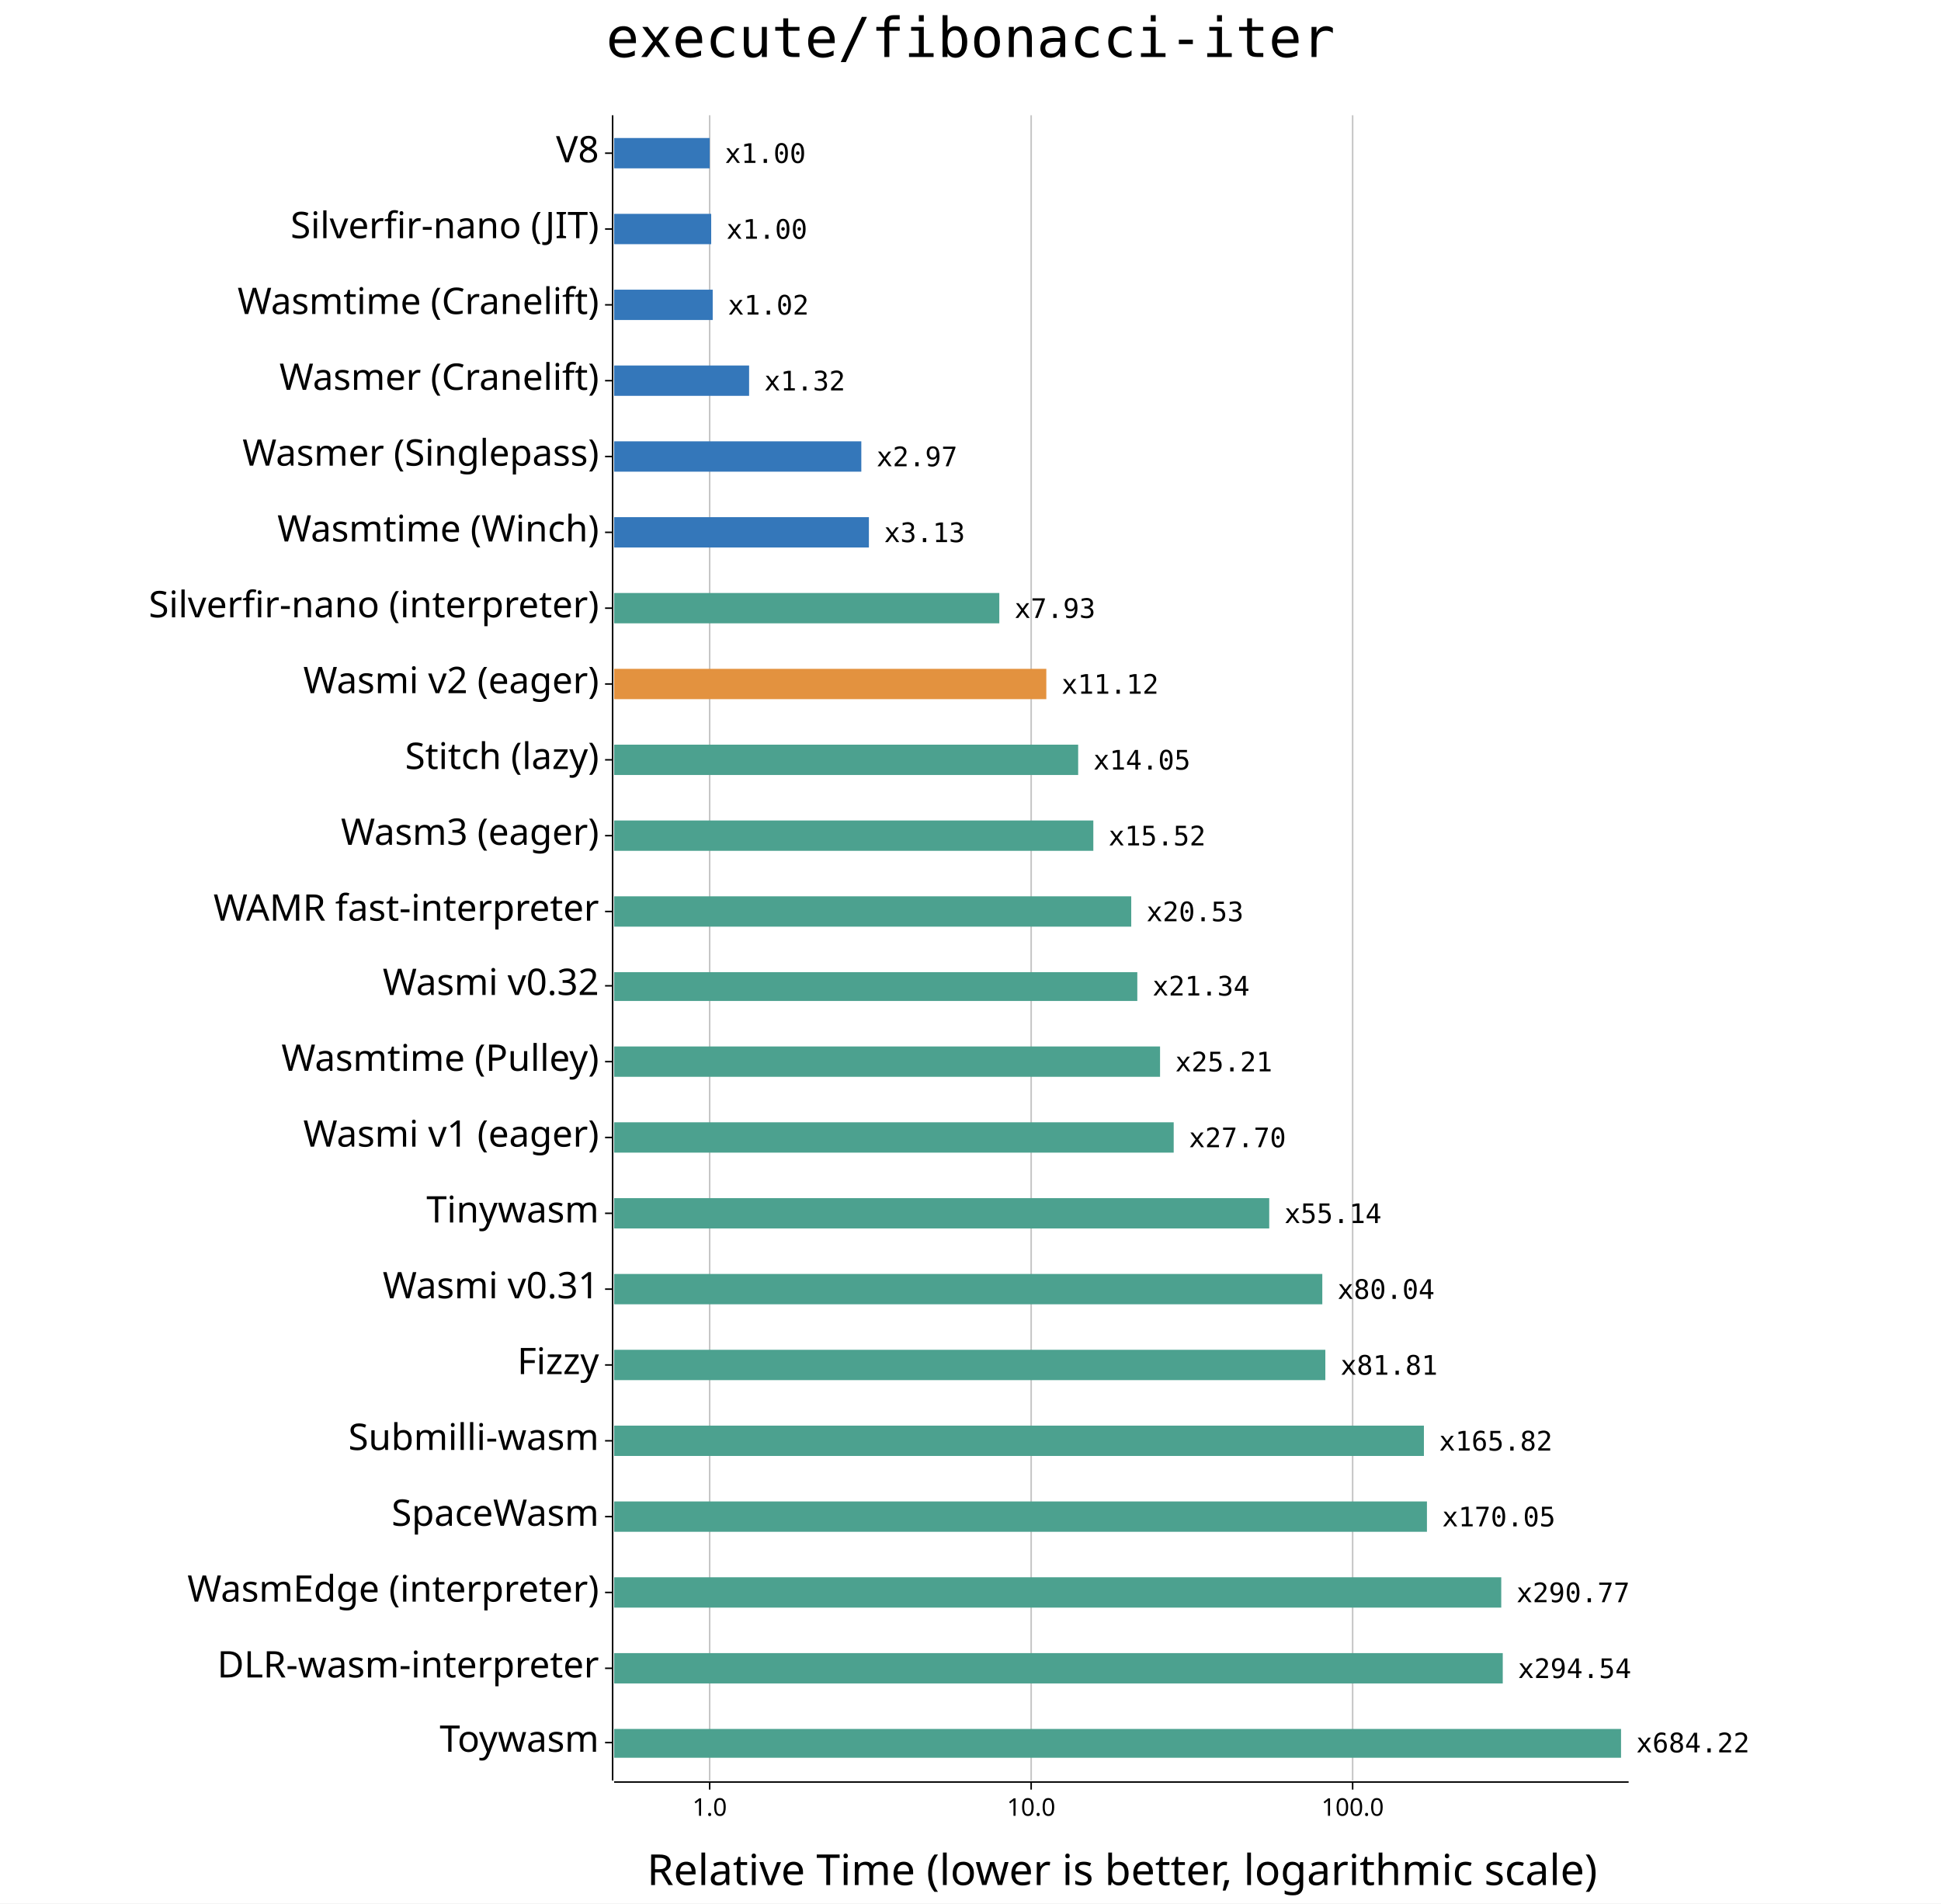
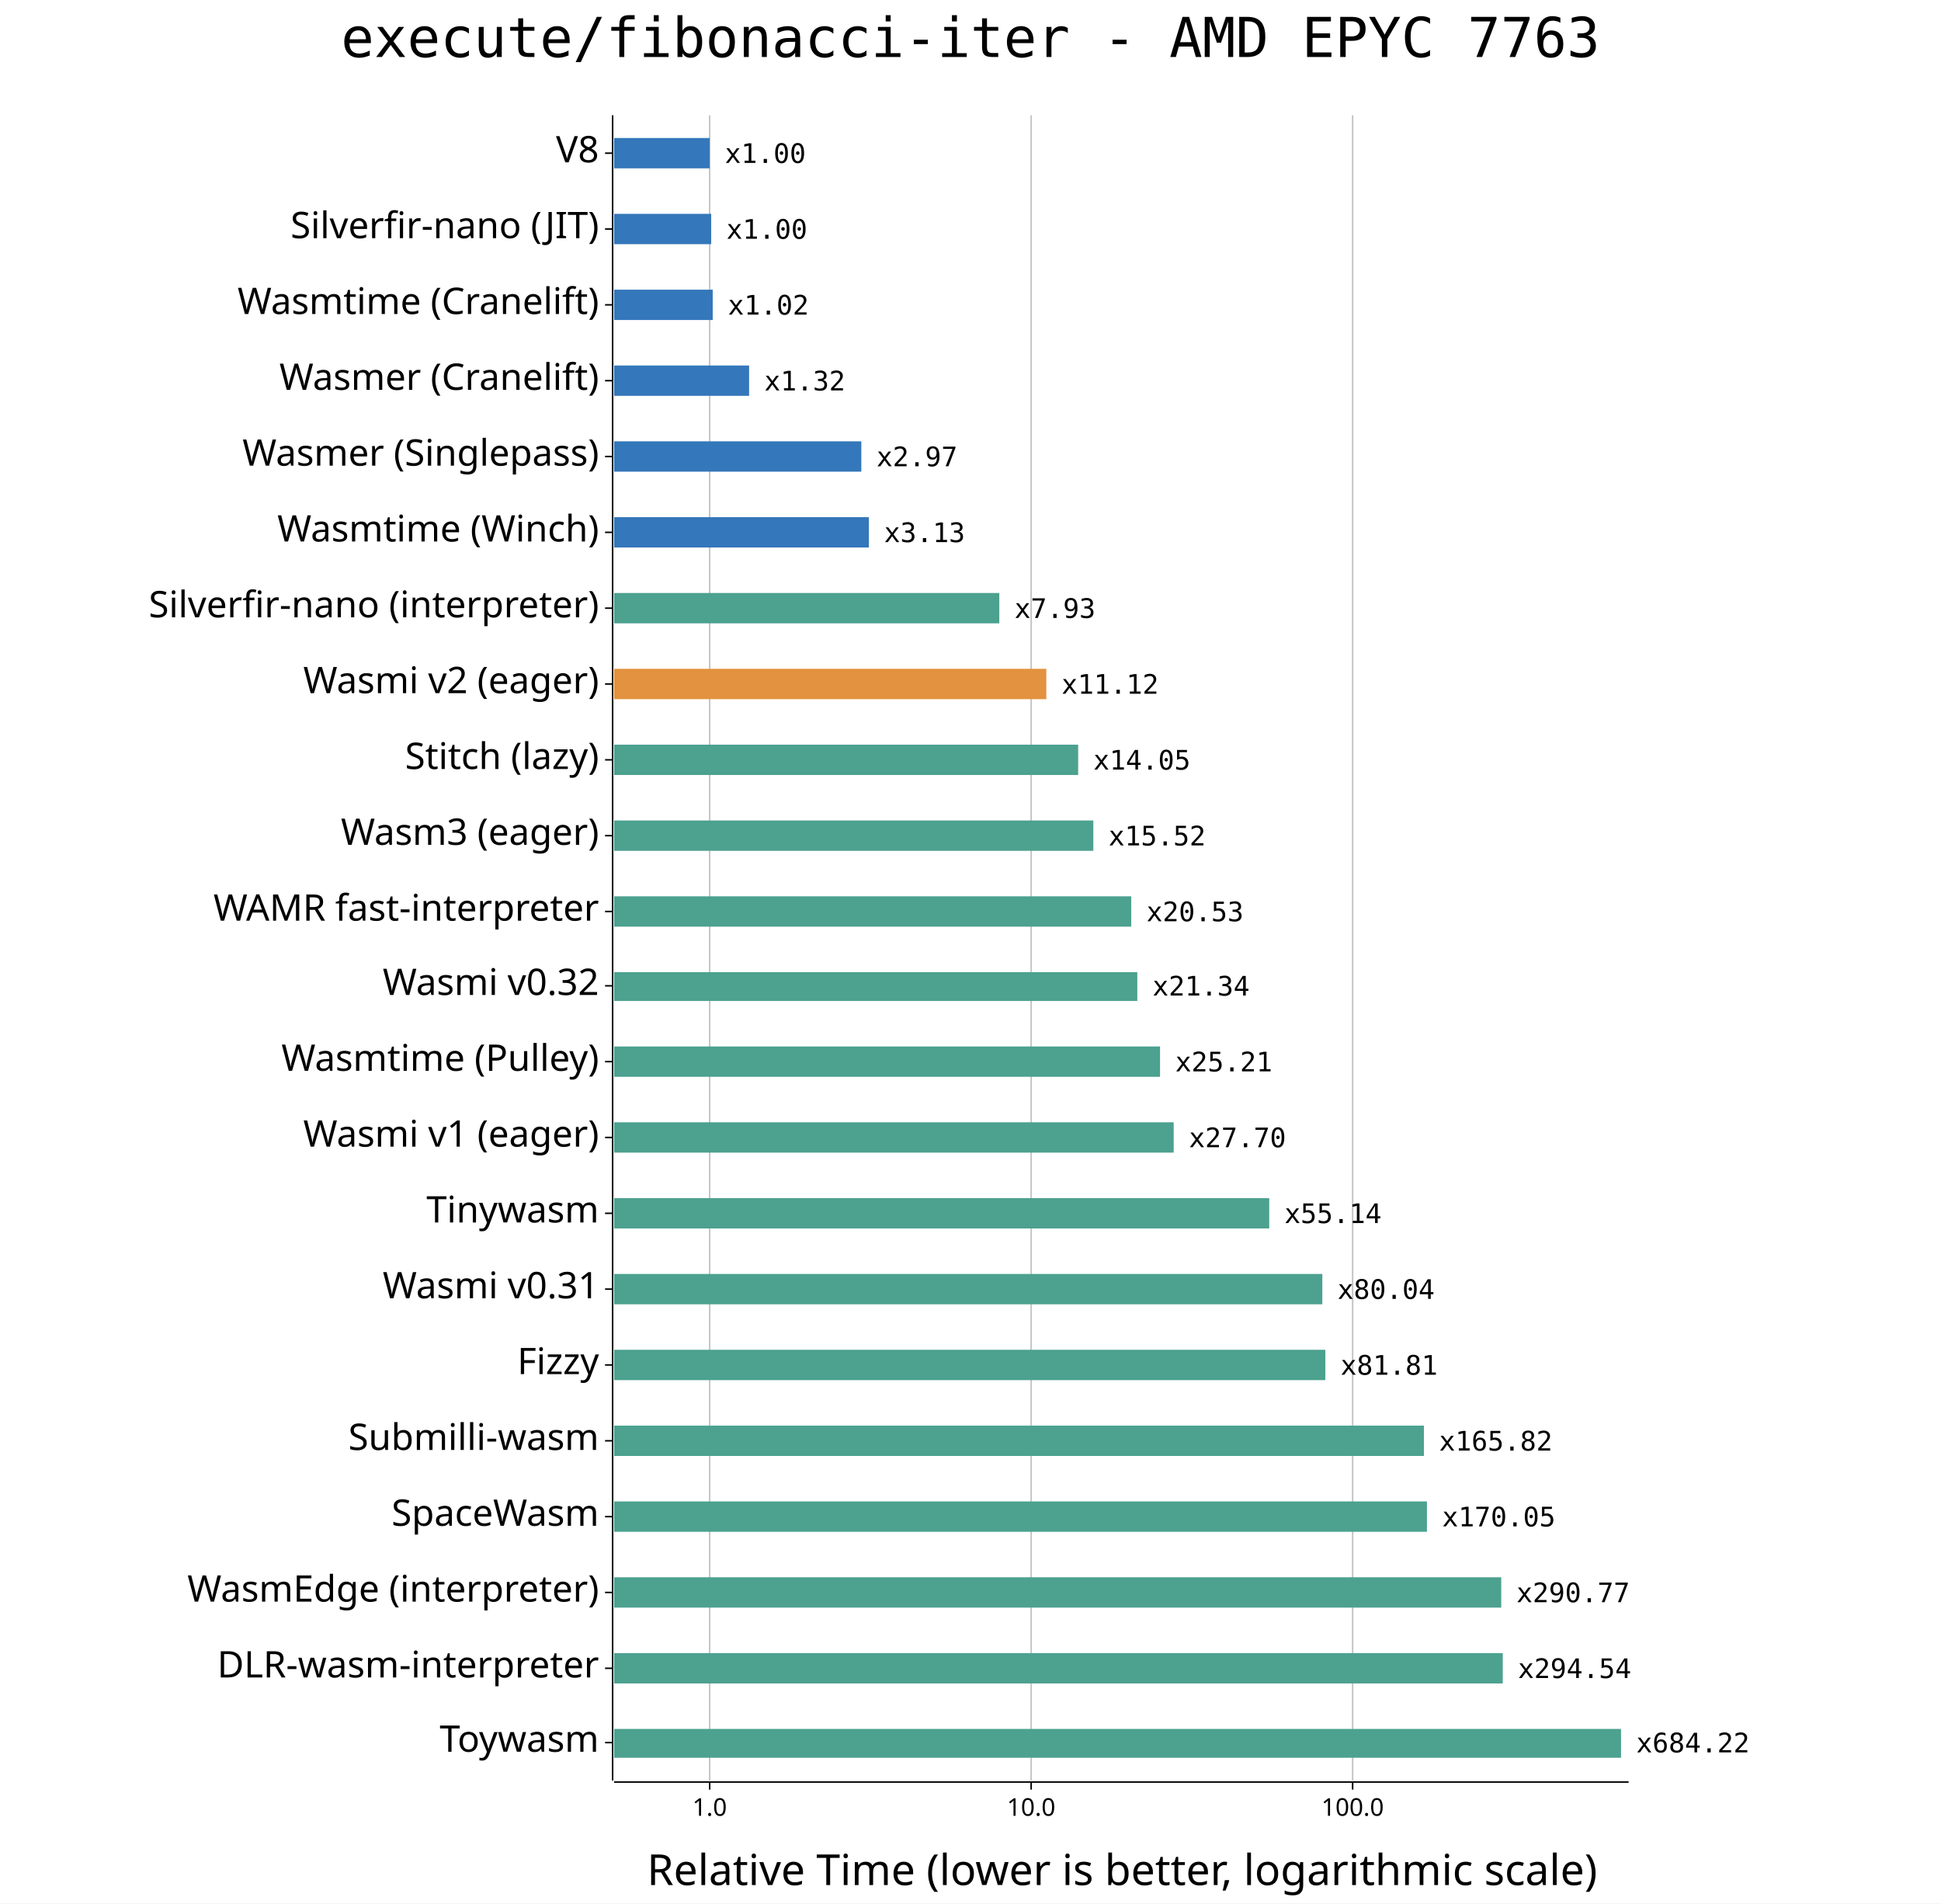
<svg xmlns="http://www.w3.org/2000/svg" width="1280" height="1255" viewBox="0 0 1280 1255">
  <rect x="0" y="0" width="1280" height="1255" opacity="1" fill="#FFFFFF" stroke="none" />
  <text x="640" y="10" dy="0.76em" text-anchor="middle" font-family="monospace" font-size="36.29" opacity="1" fill="#000000">
- execute/fibonacci-iter
+ execute/fibonacci-iter - AMD EPYC 7763
</text>
  <line opacity="0.1" stroke="#000000" stroke-width="1" x1="468" y1="1174" x2="468" y2="76" />
  <line opacity="0.1" stroke="#000000" stroke-width="1" x1="680" y1="1174" x2="680" y2="76" />
  <line opacity="0.1" stroke="#000000" stroke-width="1" x1="892" y1="1174" x2="892" y2="76" />
  <text x="5" y="625" dy="0.76em" text-anchor="middle" font-family="sans-serif" font-size="28.226" opacity="1" fill="#000000" transform="rotate(270, 5, 625)">

</text>
  <text x="740" y="1250" dy="-0.5ex" text-anchor="middle" font-family="sans-serif" font-size="28.226" opacity="1" fill="#000000">
Relative Time (lower is better, logarithmic scale)
</text>
  <line opacity="0.15" stroke="#000000" stroke-width="1" x1="468" y1="1174" x2="468" y2="76" />
  <line opacity="0.15" stroke="#000000" stroke-width="1" x1="680" y1="1174" x2="680" y2="76" />
  <line opacity="0.15" stroke="#000000" stroke-width="1" x1="892" y1="1174" x2="892" y2="76" />
  <polyline fill="none" opacity="1" stroke="#000000" stroke-width="1" points="404,76 404,1174 " />
  <text x="395" y="1149" dy="0.5ex" text-anchor="end" font-family="sans-serif" font-size="24.194" opacity="1" fill="#000000">
Toywasm
</text>
  <polyline fill="none" opacity="1" stroke="#000000" stroke-width="1" points="399,1149 404,1149 " />
  <text x="395" y="1100" dy="0.5ex" text-anchor="end" font-family="sans-serif" font-size="24.194" opacity="1" fill="#000000">
DLR-wasm-interpreter
</text>
  <polyline fill="none" opacity="1" stroke="#000000" stroke-width="1" points="399,1100 404,1100 " />
  <text x="395" y="1050" dy="0.5ex" text-anchor="end" font-family="sans-serif" font-size="24.194" opacity="1" fill="#000000">
WasmEdge (interpreter)
</text>
  <polyline fill="none" opacity="1" stroke="#000000" stroke-width="1" points="399,1050 404,1050 " />
  <text x="395" y="1000" dy="0.5ex" text-anchor="end" font-family="sans-serif" font-size="24.194" opacity="1" fill="#000000">
SpaceWasm
</text>
  <polyline fill="none" opacity="1" stroke="#000000" stroke-width="1" points="399,1000 404,1000 " />
  <text x="395" y="950" dy="0.5ex" text-anchor="end" font-family="sans-serif" font-size="24.194" opacity="1" fill="#000000">
Submilli-wasm
</text>
  <polyline fill="none" opacity="1" stroke="#000000" stroke-width="1" points="399,950 404,950 " />
  <text x="395" y="900" dy="0.5ex" text-anchor="end" font-family="sans-serif" font-size="24.194" opacity="1" fill="#000000">
Fizzy
</text>
  <polyline fill="none" opacity="1" stroke="#000000" stroke-width="1" points="399,900 404,900 " />
  <text x="395" y="850" dy="0.5ex" text-anchor="end" font-family="sans-serif" font-size="24.194" opacity="1" fill="#000000">
Wasmi v0.31
</text>
  <polyline fill="none" opacity="1" stroke="#000000" stroke-width="1" points="399,850 404,850 " />
  <text x="395" y="800" dy="0.5ex" text-anchor="end" font-family="sans-serif" font-size="24.194" opacity="1" fill="#000000">
Tinywasm
</text>
  <polyline fill="none" opacity="1" stroke="#000000" stroke-width="1" points="399,800 404,800 " />
  <text x="395" y="750" dy="0.5ex" text-anchor="end" font-family="sans-serif" font-size="24.194" opacity="1" fill="#000000">
Wasmi v1 (eager)
</text>
  <polyline fill="none" opacity="1" stroke="#000000" stroke-width="1" points="399,750 404,750 " />
  <text x="395" y="700" dy="0.5ex" text-anchor="end" font-family="sans-serif" font-size="24.194" opacity="1" fill="#000000">
Wasmtime (Pulley)
</text>
  <polyline fill="none" opacity="1" stroke="#000000" stroke-width="1" points="399,700 404,700 " />
  <text x="395" y="650" dy="0.5ex" text-anchor="end" font-family="sans-serif" font-size="24.194" opacity="1" fill="#000000">
Wasmi v0.32
</text>
  <polyline fill="none" opacity="1" stroke="#000000" stroke-width="1" points="399,650 404,650 " />
  <text x="395" y="601" dy="0.5ex" text-anchor="end" font-family="sans-serif" font-size="24.194" opacity="1" fill="#000000">
WAMR fast-interpreter
</text>
  <polyline fill="none" opacity="1" stroke="#000000" stroke-width="1" points="399,601 404,601 " />
  <text x="395" y="551" dy="0.5ex" text-anchor="end" font-family="sans-serif" font-size="24.194" opacity="1" fill="#000000">
Wasm3 (eager)
</text>
  <polyline fill="none" opacity="1" stroke="#000000" stroke-width="1" points="399,551 404,551 " />
  <text x="395" y="501" dy="0.5ex" text-anchor="end" font-family="sans-serif" font-size="24.194" opacity="1" fill="#000000">
Stitch (lazy)
</text>
  <polyline fill="none" opacity="1" stroke="#000000" stroke-width="1" points="399,501 404,501 " />
  <text x="395" y="451" dy="0.5ex" text-anchor="end" font-family="sans-serif" font-size="24.194" opacity="1" fill="#000000">
Wasmi v2 (eager)
</text>
  <polyline fill="none" opacity="1" stroke="#000000" stroke-width="1" points="399,451 404,451 " />
  <text x="395" y="401" dy="0.5ex" text-anchor="end" font-family="sans-serif" font-size="24.194" opacity="1" fill="#000000">
Silverfir-nano (interpreter)
</text>
  <polyline fill="none" opacity="1" stroke="#000000" stroke-width="1" points="399,401 404,401 " />
  <text x="395" y="351" dy="0.5ex" text-anchor="end" font-family="sans-serif" font-size="24.194" opacity="1" fill="#000000">
Wasmtime (Winch)
</text>
  <polyline fill="none" opacity="1" stroke="#000000" stroke-width="1" points="399,351 404,351 " />
  <text x="395" y="301" dy="0.5ex" text-anchor="end" font-family="sans-serif" font-size="24.194" opacity="1" fill="#000000">
Wasmer (Singlepass)
</text>
  <polyline fill="none" opacity="1" stroke="#000000" stroke-width="1" points="399,301 404,301 " />
  <text x="395" y="251" dy="0.5ex" text-anchor="end" font-family="sans-serif" font-size="24.194" opacity="1" fill="#000000">
Wasmer (Cranelift)
</text>
  <polyline fill="none" opacity="1" stroke="#000000" stroke-width="1" points="399,251 404,251 " />
  <text x="395" y="201" dy="0.5ex" text-anchor="end" font-family="sans-serif" font-size="24.194" opacity="1" fill="#000000">
Wasmtime (Cranelift)
</text>
  <polyline fill="none" opacity="1" stroke="#000000" stroke-width="1" points="399,201 404,201 " />
  <text x="395" y="151" dy="0.5ex" text-anchor="end" font-family="sans-serif" font-size="24.194" opacity="1" fill="#000000">
Silverfir-nano (JIT)
</text>
  <polyline fill="none" opacity="1" stroke="#000000" stroke-width="1" points="399,151 404,151 " />
  <text x="395" y="101" dy="0.5ex" text-anchor="end" font-family="sans-serif" font-size="24.194" opacity="1" fill="#000000">
V8
</text>
  <polyline fill="none" opacity="1" stroke="#000000" stroke-width="1" points="399,101 404,101 " />
  <polyline fill="none" opacity="1" stroke="#000000" stroke-width="1" points="405,1175 1074,1175 " />
  <text x="468" y="1185" dy="0.76em" text-anchor="middle" font-family="sans-serif" font-size="16.129" opacity="1" fill="#000000">
1.0
</text>
  <polyline fill="none" opacity="1" stroke="#000000" stroke-width="1" points="468,1175 468,1180 " />
  <text x="680" y="1185" dy="0.76em" text-anchor="middle" font-family="sans-serif" font-size="16.129" opacity="1" fill="#000000">
10.0
</text>
  <polyline fill="none" opacity="1" stroke="#000000" stroke-width="1" points="680,1175 680,1180 " />
  <text x="892" y="1185" dy="0.76em" text-anchor="middle" font-family="sans-serif" font-size="16.129" opacity="1" fill="#000000">
100.0
</text>
  <polyline fill="none" opacity="1" stroke="#000000" stroke-width="1" points="892,1175 892,1180 " />
+   <rect x="405" y="1040" width="585" height="20" opacity="1" fill="#4CA18F" stroke="none" />
+   <rect x="405" y="91" width="63" height="20" opacity="1" fill="#3477BA" stroke="none" />
+   <rect x="405" y="591" width="341" height="20" opacity="1" fill="#4CA18F" stroke="none" />
+   <rect x="405" y="141" width="64" height="20" opacity="1" fill="#3477BA" stroke="none" />
+   <rect x="405" y="491" width="306" height="20" opacity="1" fill="#4CA18F" stroke="none" />
+   <rect x="405" y="1090" width="586" height="20" opacity="1" fill="#4CA18F" stroke="none" />
+   <rect x="405" y="790" width="432" height="20" opacity="1" fill="#4CA18F" stroke="none" />
+   <rect x="405" y="740" width="369" height="20" opacity="1" fill="#4CA18F" stroke="none" />
+   <rect x="405" y="441" width="285" height="20" opacity="1" fill="#E3923F" stroke="none" />
+   <rect x="405" y="341" width="168" height="20" opacity="1" fill="#3477BA" stroke="none" />
+   <rect x="405" y="391" width="254" height="20" opacity="1" fill="#4CA18F" stroke="none" />
+   <rect x="405" y="641" width="345" height="19" opacity="1" fill="#4CA18F" stroke="none" />
+   <rect x="405" y="191" width="65" height="20" opacity="1" fill="#3477BA" stroke="none" />
+   <rect x="405" y="1140" width="664" height="19" opacity="1" fill="#4CA18F" stroke="none" />
  <rect x="405" y="541" width="316" height="20" opacity="1" fill="#4CA18F" stroke="none" />
-   <rect x="405" y="441" width="285" height="20" opacity="1" fill="#E3923F" stroke="none" />
-   <rect x="405" y="890" width="469" height="20" opacity="1" fill="#4CA18F" stroke="none" />
-   <rect x="405" y="1140" width="664" height="19" opacity="1" fill="#4CA18F" stroke="none" />
-   <rect x="405" y="740" width="369" height="20" opacity="1" fill="#4CA18F" stroke="none" />
-   <rect x="405" y="191" width="65" height="20" opacity="1" fill="#3477BA" stroke="none" />
-   <rect x="405" y="840" width="467" height="20" opacity="1" fill="#4CA18F" stroke="none" />
-   <rect x="405" y="391" width="254" height="20" opacity="1" fill="#4CA18F" stroke="none" />
-   <rect x="405" y="341" width="168" height="20" opacity="1" fill="#3477BA" stroke="none" />
-   <rect x="405" y="1090" width="586" height="20" opacity="1" fill="#4CA18F" stroke="none" />
-   <rect x="405" y="641" width="345" height="19" opacity="1" fill="#4CA18F" stroke="none" />
+   <rect x="405" y="291" width="163" height="20" opacity="1" fill="#3477BA" stroke="none" />
+   <rect x="405" y="940" width="534" height="20" opacity="1" fill="#4CA18F" stroke="none" />
+   <rect x="405" y="690" width="360" height="20" opacity="1" fill="#4CA18F" stroke="none" />
  <rect x="405" y="241" width="89" height="20" opacity="1" fill="#3477BA" stroke="none" />
  <rect x="405" y="990" width="536" height="20" opacity="1" fill="#4CA18F" stroke="none" />
-   <rect x="405" y="790" width="432" height="20" opacity="1" fill="#4CA18F" stroke="none" />
-   <rect x="405" y="141" width="64" height="20" opacity="1" fill="#3477BA" stroke="none" />
-   <rect x="405" y="1040" width="585" height="20" opacity="1" fill="#4CA18F" stroke="none" />
-   <rect x="405" y="291" width="163" height="20" opacity="1" fill="#3477BA" stroke="none" />
-   <rect x="405" y="491" width="306" height="20" opacity="1" fill="#4CA18F" stroke="none" />
-   <rect x="405" y="91" width="63" height="20" opacity="1" fill="#3477BA" stroke="none" />
-   <rect x="405" y="591" width="341" height="20" opacity="1" fill="#4CA18F" stroke="none" />
-   <rect x="405" y="690" width="360" height="20" opacity="1" fill="#4CA18F" stroke="none" />
-   <rect x="405" y="940" width="534" height="20" opacity="1" fill="#4CA18F" stroke="none" />
+   <rect x="405" y="890" width="469" height="20" opacity="1" fill="#4CA18F" stroke="none" />
+   <rect x="405" y="840" width="467" height="20" opacity="1" fill="#4CA18F" stroke="none" />
  <text x="1079" y="1151" dy="0.5ex" text-anchor="start" font-family="monospace" font-size="17.742" opacity="1" fill="#000000">
x684.22
</text>
  <text x="1001" y="1102" dy="0.5ex" text-anchor="start" font-family="monospace" font-size="17.742" opacity="1" fill="#000000">
x294.54
</text>
  <text x="1000" y="1052" dy="0.5ex" text-anchor="start" font-family="monospace" font-size="17.742" opacity="1" fill="#000000">
x290.77
</text>
  <text x="951" y="1002" dy="0.5ex" text-anchor="start" font-family="monospace" font-size="17.742" opacity="1" fill="#000000">
x170.05
</text>
  <text x="949" y="952" dy="0.5ex" text-anchor="start" font-family="monospace" font-size="17.742" opacity="1" fill="#000000">
x165.82
</text>
  <text x="884" y="902" dy="0.5ex" text-anchor="start" font-family="monospace" font-size="17.742" opacity="1" fill="#000000">
x81.81
</text>
  <text x="882" y="852" dy="0.5ex" text-anchor="start" font-family="monospace" font-size="17.742" opacity="1" fill="#000000">
x80.04
</text>
  <text x="847" y="802" dy="0.5ex" text-anchor="start" font-family="monospace" font-size="17.742" opacity="1" fill="#000000">
x55.14
</text>
  <text x="784" y="752" dy="0.5ex" text-anchor="start" font-family="monospace" font-size="17.742" opacity="1" fill="#000000">
x27.70
</text>
  <text x="775" y="702" dy="0.5ex" text-anchor="start" font-family="monospace" font-size="17.742" opacity="1" fill="#000000">
x25.21
</text>
  <text x="760" y="652" dy="0.5ex" text-anchor="start" font-family="monospace" font-size="17.742" opacity="1" fill="#000000">
x21.34
</text>
  <text x="756" y="603" dy="0.5ex" text-anchor="start" font-family="monospace" font-size="17.742" opacity="1" fill="#000000">
x20.53
</text>
  <text x="731" y="553" dy="0.5ex" text-anchor="start" font-family="monospace" font-size="17.742" opacity="1" fill="#000000">
x15.52
</text>
  <text x="721" y="503" dy="0.5ex" text-anchor="start" font-family="monospace" font-size="17.742" opacity="1" fill="#000000">
x14.05
</text>
  <text x="700" y="453" dy="0.5ex" text-anchor="start" font-family="monospace" font-size="17.742" opacity="1" fill="#000000">
x11.12
</text>
  <text x="669" y="403" dy="0.5ex" text-anchor="start" font-family="monospace" font-size="17.742" opacity="1" fill="#000000">
x7.93
</text>
  <text x="583" y="353" dy="0.5ex" text-anchor="start" font-family="monospace" font-size="17.742" opacity="1" fill="#000000">
x3.13
</text>
  <text x="578" y="303" dy="0.5ex" text-anchor="start" font-family="monospace" font-size="17.742" opacity="1" fill="#000000">
x2.97
</text>
  <text x="504" y="253" dy="0.5ex" text-anchor="start" font-family="monospace" font-size="17.742" opacity="1" fill="#000000">
x1.32
</text>
  <text x="480" y="203" dy="0.5ex" text-anchor="start" font-family="monospace" font-size="17.742" opacity="1" fill="#000000">
x1.02
</text>
  <text x="479" y="153" dy="0.5ex" text-anchor="start" font-family="monospace" font-size="17.742" opacity="1" fill="#000000">
x1.00
</text>
  <text x="478" y="103" dy="0.5ex" text-anchor="start" font-family="monospace" font-size="17.742" opacity="1" fill="#000000">
x1.00
</text>
</svg>
